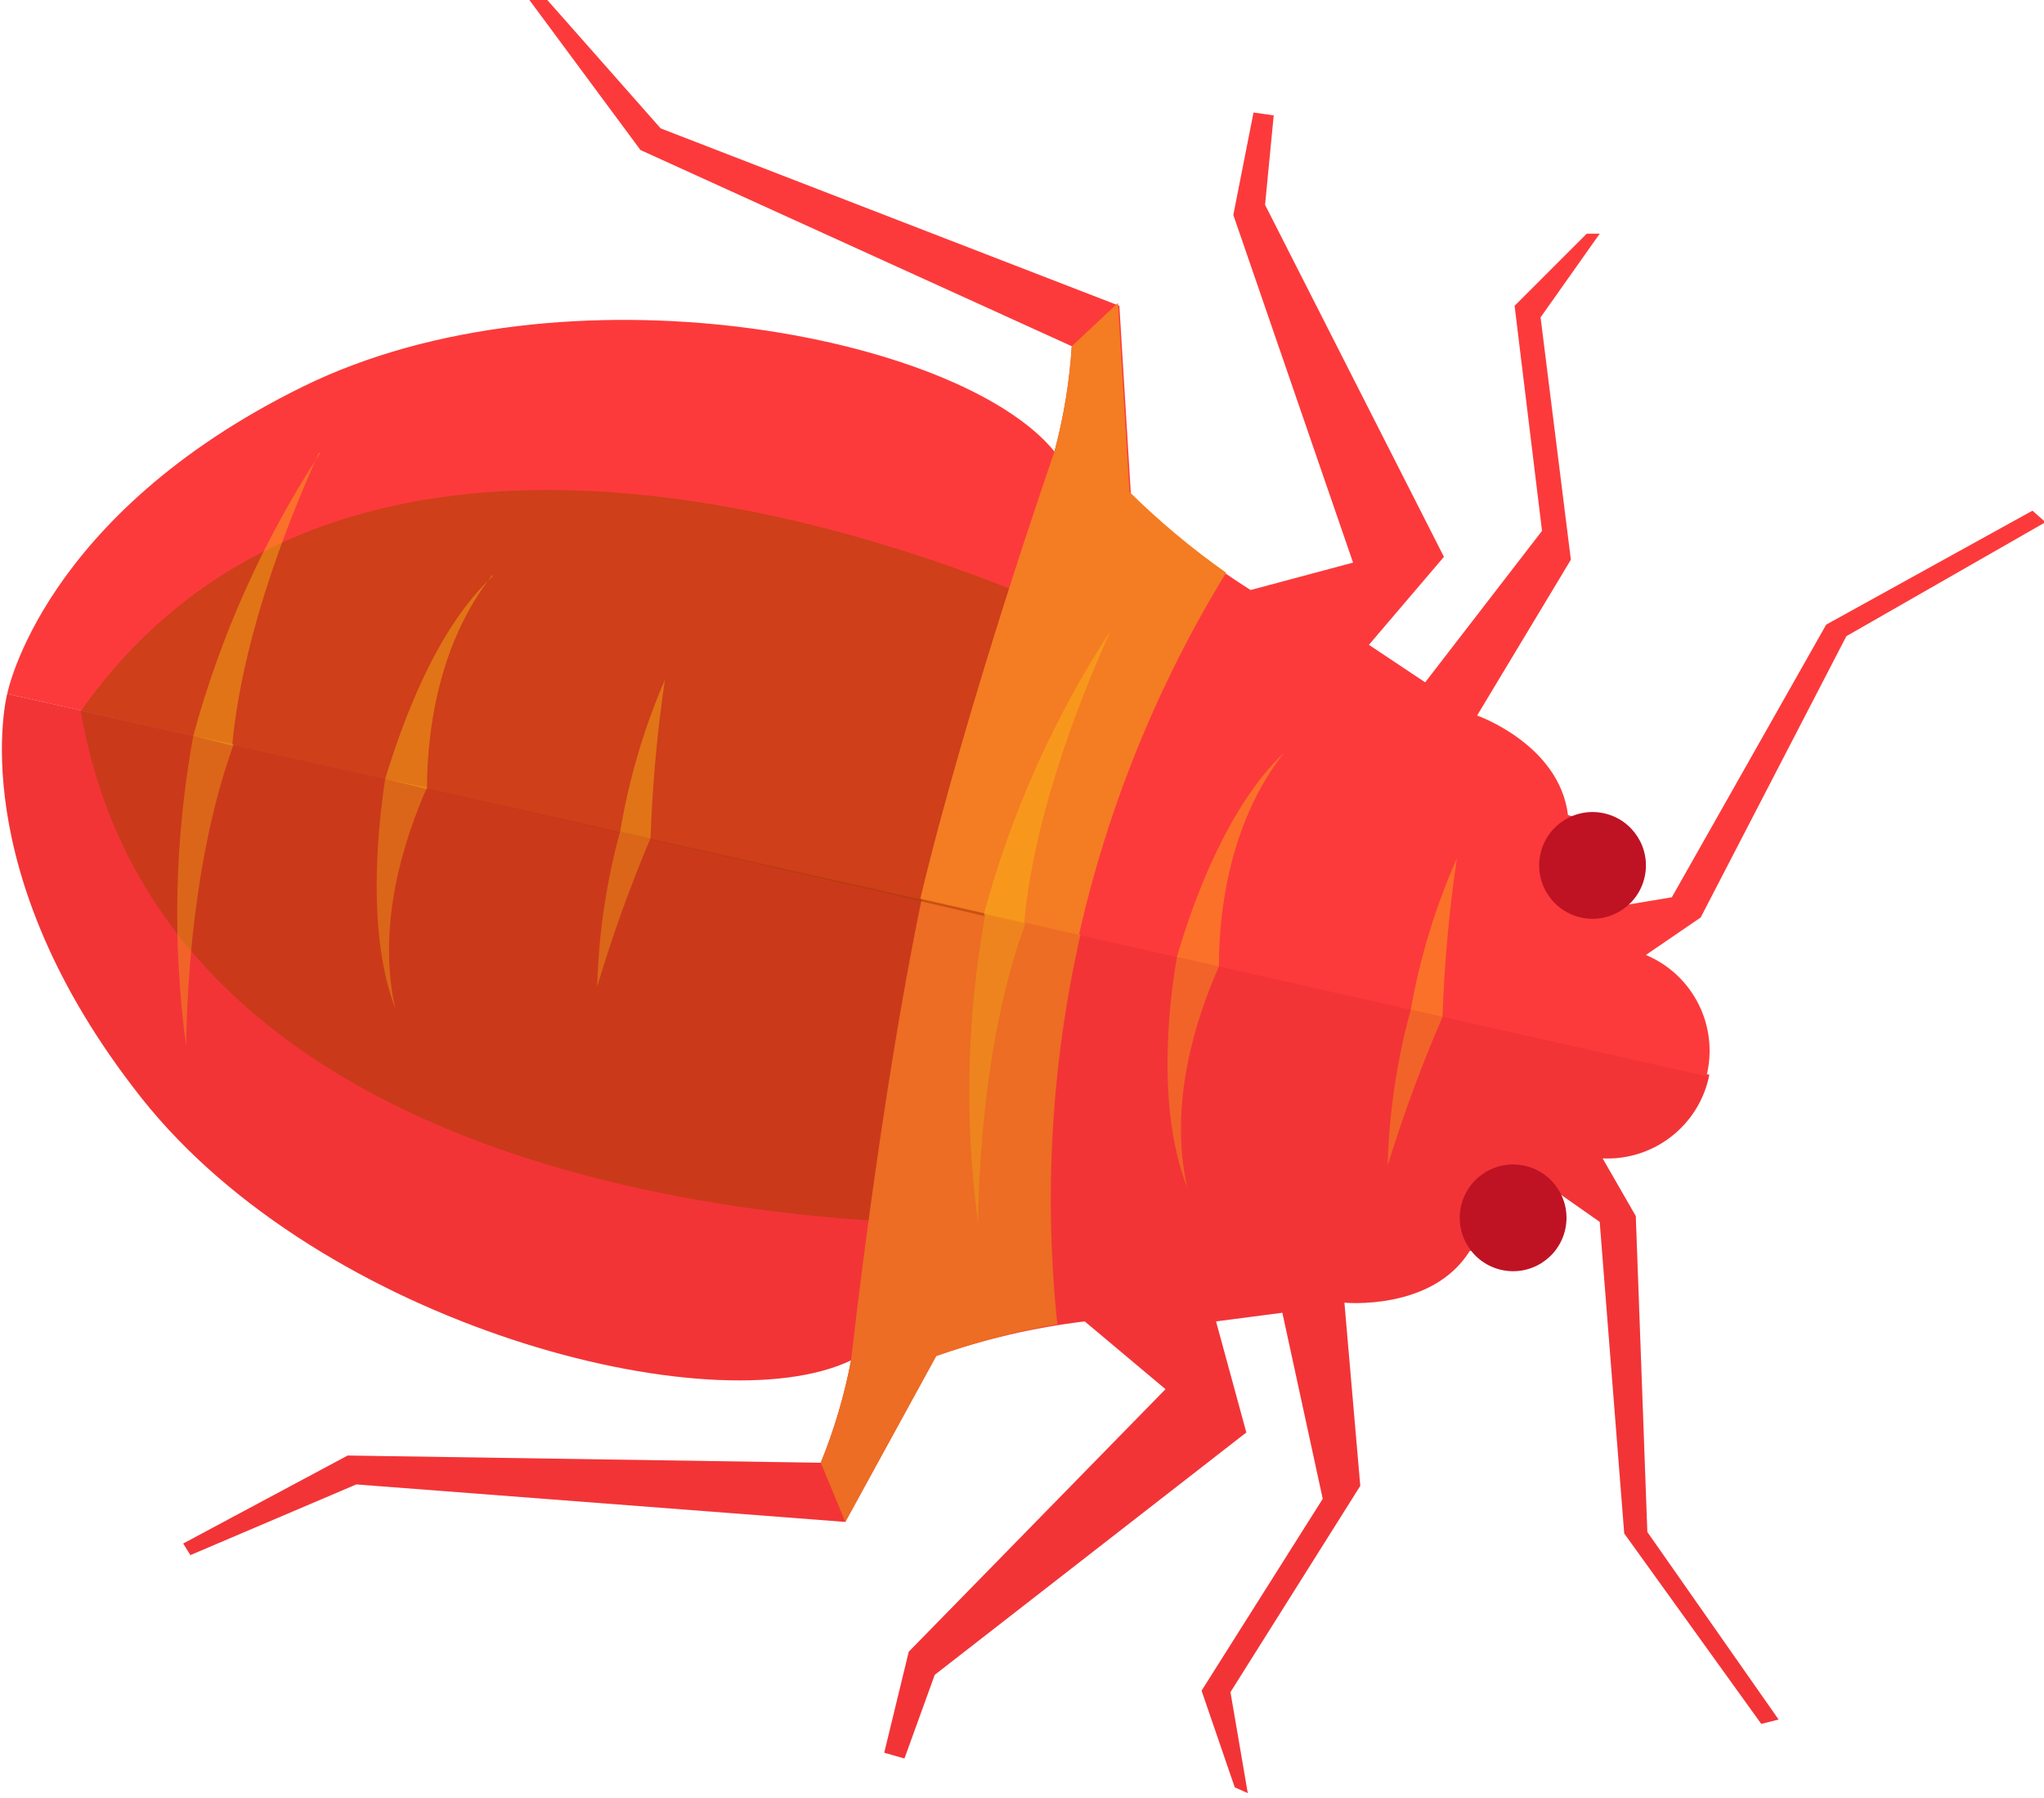
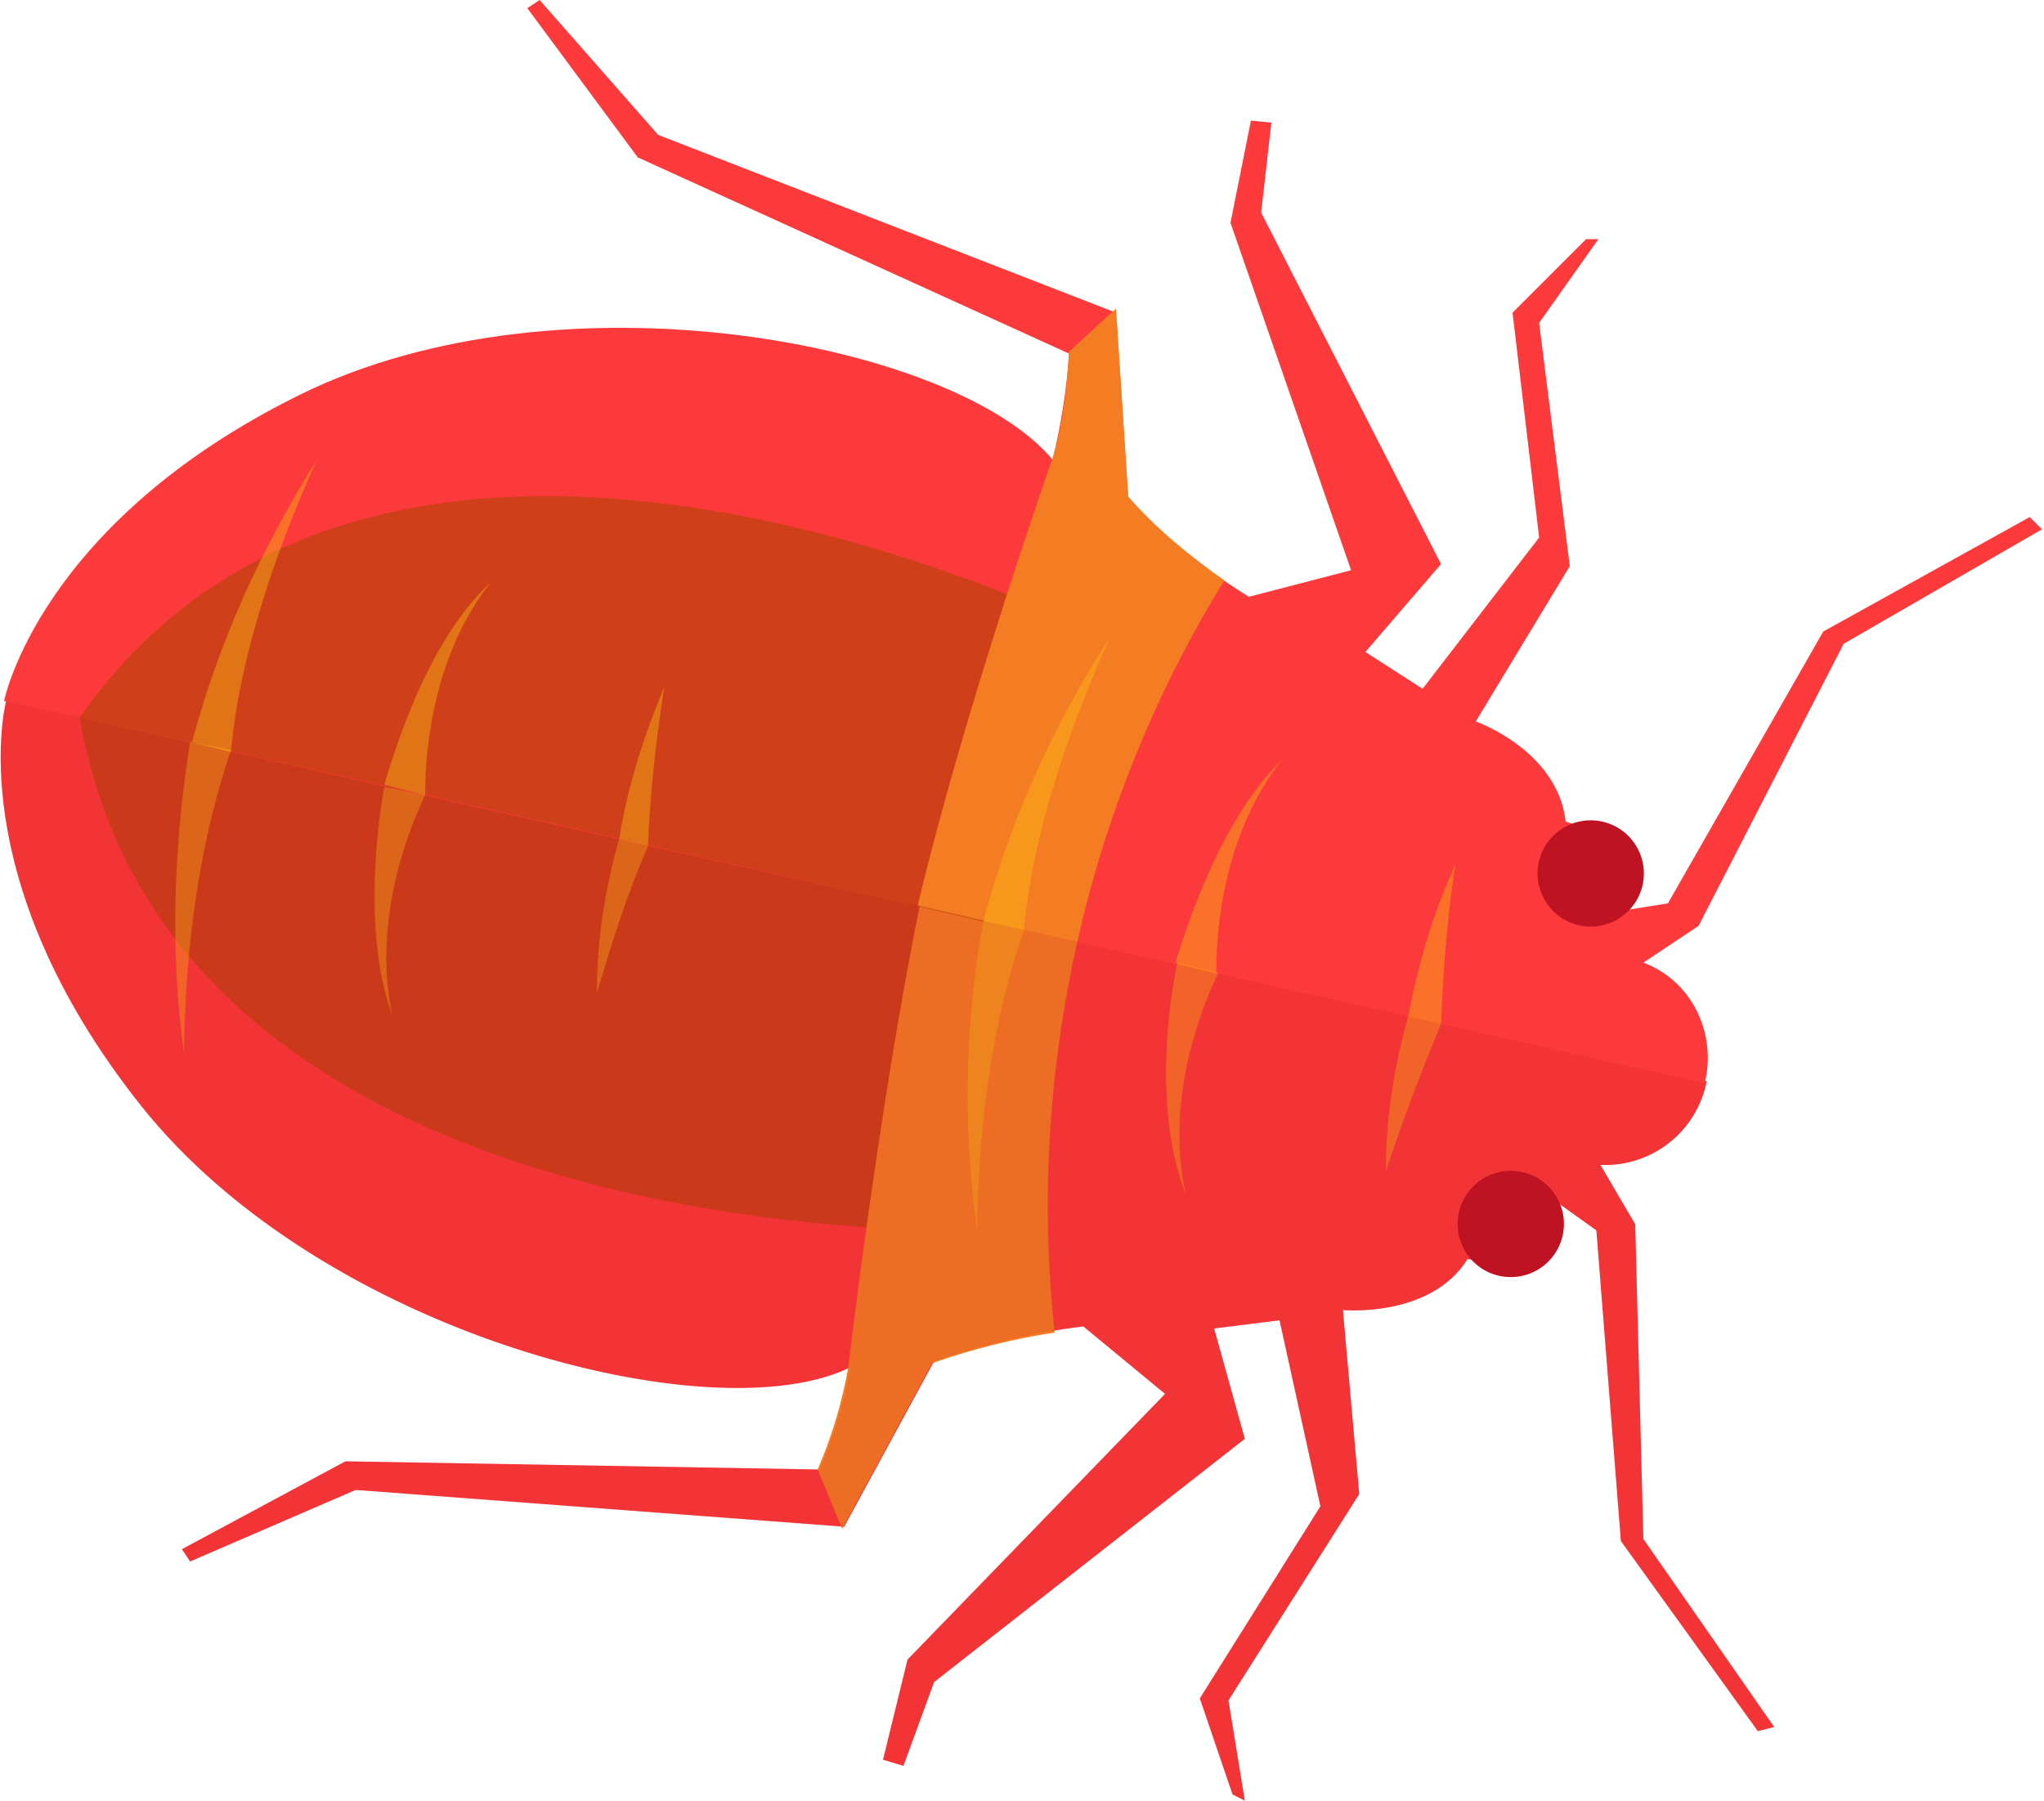
- <svg xmlns="http://www.w3.org/2000/svg" id="Layer_2" data-name="Layer 2" width="141.7" height="124.6" viewBox="0 0 141.7 124.6">
-   <defs>
-     <style>
-       .cls-1 {
-         fill: #fc3a3b;
-       }
- 
-       .cls-2 {
-         fill: #a40;
-         opacity: 0.56;
-       }
- 
-       .cls-2, .cls-4, .cls-6 {
-         isolation: isolate;
-       }
- 
-       .cls-3 {
-         fill: #f47c23;
-       }
- 
-       .cls-4 {
-         fill: #fdc312;
-         opacity: 0.4;
-       }
- 
-       .cls-5, .cls-6 {
-         fill: #bf1324;
-       }
- 
-       .cls-6 {
-         opacity: 0.15;
-       }
-     </style>
-   </defs>
-   <path class="cls-1" d="M37.5-.5l-.8.5,7.7,10.4L74.3,24a37.3,37.3,0,0,1-1.2,7.3C66.5,23.2,39.1,17.9,21,26.8S.5,48.1.5,48.1L118.3,74.6a7.2,7.2,0,0,0-4.2-8.4l3.8-2.6L128,44.1l13.8-7.9-.9-.8-14.3,7.9L115.9,62.2l-3.6.6c.8-3.1-.6-5.4-3.6-6.3-.6-4.9-6.3-6.9-6.3-6.9l6.5-10.8-2.1-16.8,4.1-5.8h-.9l-5,5,1.9,15.6L98.8,47.3l-3.9-2.6,5.2-6.1L87.7,14.2,88.3,8l-1.4-.2-1.4,7.1,8.3,24.1-7.1,1.9a48.2,48.2,0,0,1-8.3-6.6l-.8-13.1L45.8,8.9Z" />
-   <path class="cls-1" d="M.5,48.1s-3.2,12.2,9.3,28S49.4,98.9,59,94.3a37.4,37.4,0,0,1-2.1,7.1l-32.8-.5-11.4,6.1.5.8,11.5-4.9,33.9,2.6L64.9,94a48.2,48.2,0,0,1,10.3-2.4l5.6,4.7L63,114.5l-1.7,7,1.4.4,2.1-5.8L86.4,99.3l-2.1-7.7,4.6-.6,2.8,12.9-8.4,13.3,2.3,6.7.9.4-1.2-7,9-14.3L93.2,90.3s6.1.6,8.7-3.6c3.1.5,5.4-1,6-4.1l3,2.1,1.7,21.6,9.5,13.2,1.2-.3-9.1-13-.8-21.9-2.3-4a7.2,7.2,0,0,0,7.4-5.8Z" />
-   <path id="path4300" class="cls-2" d="M67.8,84.8S12,86.7,5.6,49.3c65.7,14.8,62.7,14,62.7,14Z" />
-   <path id="path4284" class="cls-3" d="M73.3,91.8a83.1,83.1,0,0,1,1.6-27l-11-2.5c-2.9,13.9-4.9,32-4.9,32a37.1,37.1,0,0,1-2.1,7.1l1.7,4.1L64.9,94A53.4,53.4,0,0,1,73.3,91.8Z" />
-   <path id="path4286" class="cls-4" d="M100,70.5,97.8,70a45.4,45.4,0,0,0-1.6,10.8A97.7,97.7,0,0,1,100,70.5ZM82.3,82.3c-1.3-5.8.6-11.7,2.2-15.3l-2.9-.7C80.9,70.3,80.3,77.2,82.3,82.3ZM67.8,84.8C68,73.9,69.9,67.2,71.1,64l-2.8-.6A68.8,68.8,0,0,0,67.8,84.8Z" />
-   <path id="path4188" class="cls-2" d="M77,43.9S27.4,18.3,5.6,49.3C71.3,64.1,68.2,63.5,68.2,63.5Z" />
-   <circle id="circle4288" class="cls-5" cx="104.9" cy="84.4" r="3.7" transform="translate(-0.5 168.2) rotate(-77.3)" />
-   <path id="path4304" class="cls-4" d="M45.1,58.1,43,57.6a45.4,45.4,0,0,0-1.6,10.8A97.7,97.7,0,0,1,45.1,58.1ZM27.4,69.9c-1.3-5.8.6-11.7,2.2-15.3L26.7,54C26.1,58,25.5,64.9,27.4,69.9ZM12.9,72.5c.2-10.9,2.1-17.6,3.3-20.9L13.4,51A68.8,68.8,0,0,0,12.9,72.5Z" />
-   <path id="path4190" class="cls-3" d="M85,39.7A83.1,83.1,0,0,0,74.8,64.8l-11-2.5c3.3-13.8,9.3-31,9.3-31A37.1,37.1,0,0,0,74.3,24l3.2-3,.8,13.1A53.4,53.4,0,0,0,85,39.7Z" />
-   <path id="path4192" class="cls-4" d="M100,70.5,97.8,70A45.4,45.4,0,0,1,101,59.5,97.7,97.7,0,0,0,100,70.5ZM89,52.2c-3.7,4.7-4.5,10.8-4.5,14.8l-2.9-.7C82.7,62.5,85.1,55.9,89,52.2ZM77,43.7c-4.5,10-5.7,16.8-6,20.3l-2.8-.6A68.8,68.8,0,0,1,77,43.7Z" />
-   <circle id="circle4194" class="cls-5" cx="110.4" cy="60" r="3.7" transform="translate(27.6 154.5) rotate(-77.3)" />
-   <path id="path4196" class="cls-4" d="M45.1,58.1,43,57.6a45.4,45.4,0,0,1,3.1-10.5A97.7,97.7,0,0,0,45.1,58.1Zm-11-18.2c-3.7,4.7-4.5,10.8-4.5,14.8L26.7,54C27.9,50.1,30.2,43.6,34.2,39.9Zm-12-8.5c-4.5,10-5.7,16.8-6,20.3L13.4,51A68.8,68.8,0,0,1,22.2,31.4Z" />
-   <path id="path4338" class="cls-6" d="M118.3,74.6.5,48.1s-3.2,12.2,9.3,28S49.4,98.9,59,94.3a37.3,37.3,0,0,1-2.1,7.1l-32.8-.5-11.4,6.1.5.8,11.5-4.9,33.9,2.6L64.9,94a48.2,48.2,0,0,1,10.3-2.4l5.6,4.7L63,114.5l-1.7,7,1.4.4,2.1-5.8L86.4,99.3l-2.1-7.7,4.6-.6,2.8,12.9-8.4,13.3,2.3,6.7.9.4-1.2-7,9-14.3L93.2,90.3s6.1.6,8.7-3.6c3.1.5,5.4-1,6-4.1l3,2.1,1.7,21.6,9.5,13.2,1.2-.3-9.1-13-.8-21.9-2.3-4a7.2,7.2,0,0,0,7.4-5.8Z" />
+ <svg xmlns="http://www.w3.org/2000/svg" version="1.1" id="Layer_2" x="0px" y="0px" viewBox="0 0 100 88.1" style="enable-background:new 0 0 100 88.1;" xml:space="preserve">
+   <style type="text/css">
+ 	.st0{fill:#FC3A3B;}
+ 	.st1{opacity:0.56;fill:#AA4400;enable-background:new    ;}
+ 	.st2{fill:#F47C23;}
+ 	.st3{opacity:0.4;fill:#FDC312;enable-background:new    ;}
+ 	.st4{fill:#BF1324;}
+ 	.st5{opacity:0.15;fill:#BF1324;enable-background:new    ;}
+ </style>
+   <path class="st0" d="M26.4,0l-0.6,0.4l5.4,7.3l21.1,9.6c-0.1,1.7-0.4,3.5-0.8,5.2c-4.7-5.7-24-9.5-36.8-3.2s-14.5,15-14.5,15  L83.4,53c0.6-2.4-0.6-5-3-5.9l2.7-1.8l7.1-13.8l9.7-5.6l-0.6-0.6l-10.1,5.6l-7.6,13.3l-2.5,0.4c0.6-2.2-0.4-3.8-2.5-4.4  c-0.4-3.5-4.4-4.9-4.4-4.9l4.6-7.6l-1.5-11.9l2.9-4.1h-0.6L74,15.3l1.3,11l-5.7,7.4l-2.8-1.8l3.7-4.3l-8.8-17.2L62.2,6l-1-0.1l-1,5  l5.9,17l-5,1.3c-2.1-1.3-4.1-2.9-5.9-4.7l-0.6-9.2L32.2,6.6L26.4,0z" />
+   <path class="st0" d="M0.3,34.3c0,0-2.3,8.6,6.6,19.8s28,16.1,34.7,12.8c-0.3,1.7-0.8,3.4-1.5,5l-23.2-0.4l-8,4.3l0.4,0.6l8.1-3.5  l23.9,1.8l4.4-8.1c2.4-0.8,4.8-1.4,7.3-1.7l4,3.3L44.4,81.2l-1.2,4.9l1,0.3l1.5-4.1l15.2-11.9L59.4,65l3.2-0.4l2,9.1l-5.9,9.4  l1.6,4.7l0.6,0.3l-0.8-4.9l6.4-10.1l-0.8-9c0,0,4.3,0.4,6.1-2.5c2.2,0.4,3.8-0.7,4.2-2.9l2.1,1.5l1.2,15.2l6.7,9.3l0.8-0.2l-6.4-9.2  L80,59.9L78.3,57c2.5,0.1,4.7-1.6,5.2-4.1L0.3,34.3z" />
+   <path id="path4300" class="st1" d="M47.8,60.2c0,0-39.4,1.3-43.9-25.1C50.2,45.6,48.1,45,48.1,45L47.8,60.2z" />
+   <path id="path4284" class="st2" d="M51.6,65.2c-0.7-6.4-0.3-12.8,1.1-19.1L45,44.3c-2,9.8-3.5,22.6-3.5,22.6c-0.3,1.7-0.8,3.4-1.5,5  l1.2,2.9l4.4-8.1C47.6,66,49.6,65.5,51.6,65.2z" />
+   <path id="path4286" class="st3" d="M70.5,50.1l-1.6-0.4c-0.7,2.5-1.1,5-1.1,7.6C68.6,54.9,69.5,52.5,70.5,50.1z M58,58.4  c-0.9-4.1,0.4-8.3,1.6-10.8l-2-0.5C57,50,56.6,54.8,58,58.4z M47.8,60.2c0.1-7.7,1.5-12.4,2.3-14.7l-2-0.4  C47.2,50.1,47.1,55.2,47.8,60.2z" />
+   <path id="path4188" class="st1" d="M54.3,31.3c0,0-35-18.1-50.4,3.8c46.4,10.4,44.2,10,44.2,10L54.3,31.3z" />
+   <ellipse id="circle4288" transform="matrix(0.2198 -0.9755 0.9755 0.2198 -0.7848 118.9075)" class="st4" cx="74" cy="59.9" rx="2.6" ry="2.6" />
+   <path id="path4304" class="st3" d="M31.7,41.4L30.3,41c-0.7,2.5-1.1,5-1.1,7.6C29.9,46.2,30.7,43.7,31.7,41.4z M19.2,49.7  c-0.9-4.1,0.4-8.3,1.6-10.8l-2-0.4C18.3,41.3,17.9,46.2,19.2,49.7z M9,51.5c0.1-7.7,1.5-12.4,2.3-14.8l-2-0.4  C8.5,41.4,8.3,46.5,9,51.5z" />
+   <path id="path4190" class="st2" d="M59.9,28.4c-3.4,5.5-5.8,11.5-7.2,17.7l-7.8-1.8c2.3-9.7,6.6-21.9,6.6-21.9  c0.5-1.7,0.7-3.4,0.8-5.2l2.3-2.1l0.6,9.2C56.6,25.9,58.2,27.2,59.9,28.4z" />
+   <path id="path4192" class="st3" d="M70.5,50.1l-1.6-0.4c0.5-2.6,1.2-5,2.3-7.4C70.8,44.9,70.6,47.5,70.5,50.1z M62.7,37.2  c-2.6,3.3-3.2,7.6-3.2,10.4l-2-0.5C58.3,44.5,60,39.8,62.7,37.2z M54.3,31.2c-3.2,7.1-4,11.9-4.2,14.3l-2-0.4  C49.4,40.2,51.5,35.5,54.3,31.2z" />
+   <ellipse id="circle4194" transform="matrix(0.2198 -0.9755 0.9755 0.2198 19.0699 109.2457)" class="st4" cx="77.8" cy="42.7" rx="2.6" ry="2.6" />
+   <path id="path4196" class="st3" d="M31.7,41.4L30.3,41c0.4-2.5,1.2-5,2.2-7.4C32.1,36.2,31.8,38.8,31.7,41.4z M24,28.5  c-2.6,3.3-3.2,7.6-3.2,10.4l-2-0.5C19.6,35.7,21.2,31.1,24,28.5L24,28.5z M15.5,22.5c-3.2,7.1-4,11.9-4.2,14.3l-1.9-0.5  C10.7,31.4,12.8,26.8,15.5,22.5L15.5,22.5z" />
+   <path id="path4338" class="st5" d="M83.4,53L0.3,34.3c0,0-2.3,8.6,6.6,19.8s28,16.1,34.7,12.8c-0.3,1.7-0.8,3.4-1.5,5l-23.2-0.4  l-8,4.3l0.4,0.6l8.1-3.5l23.9,1.8l4.4-8.1c2.4-0.8,4.8-1.4,7.3-1.7l4,3.3L44.4,81.2l-1.2,4.9l1,0.3l1.5-4.1l15.2-11.9L59.4,65  l3.2-0.4l2,9.1l-5.9,9.4l1.6,4.7l0.6,0.3l-0.8-4.9l6.4-10.1l-0.8-9c0,0,4.3,0.4,6.1-2.5c2.2,0.4,3.8-0.7,4.2-2.9l2.1,1.5l1.2,15.2  l6.7,9.3l0.8-0.2l-6.4-9.2L80,59.9L78.3,57c2.5,0.1,4.7-1.6,5.2-4.1L83.4,53z" />
</svg>
